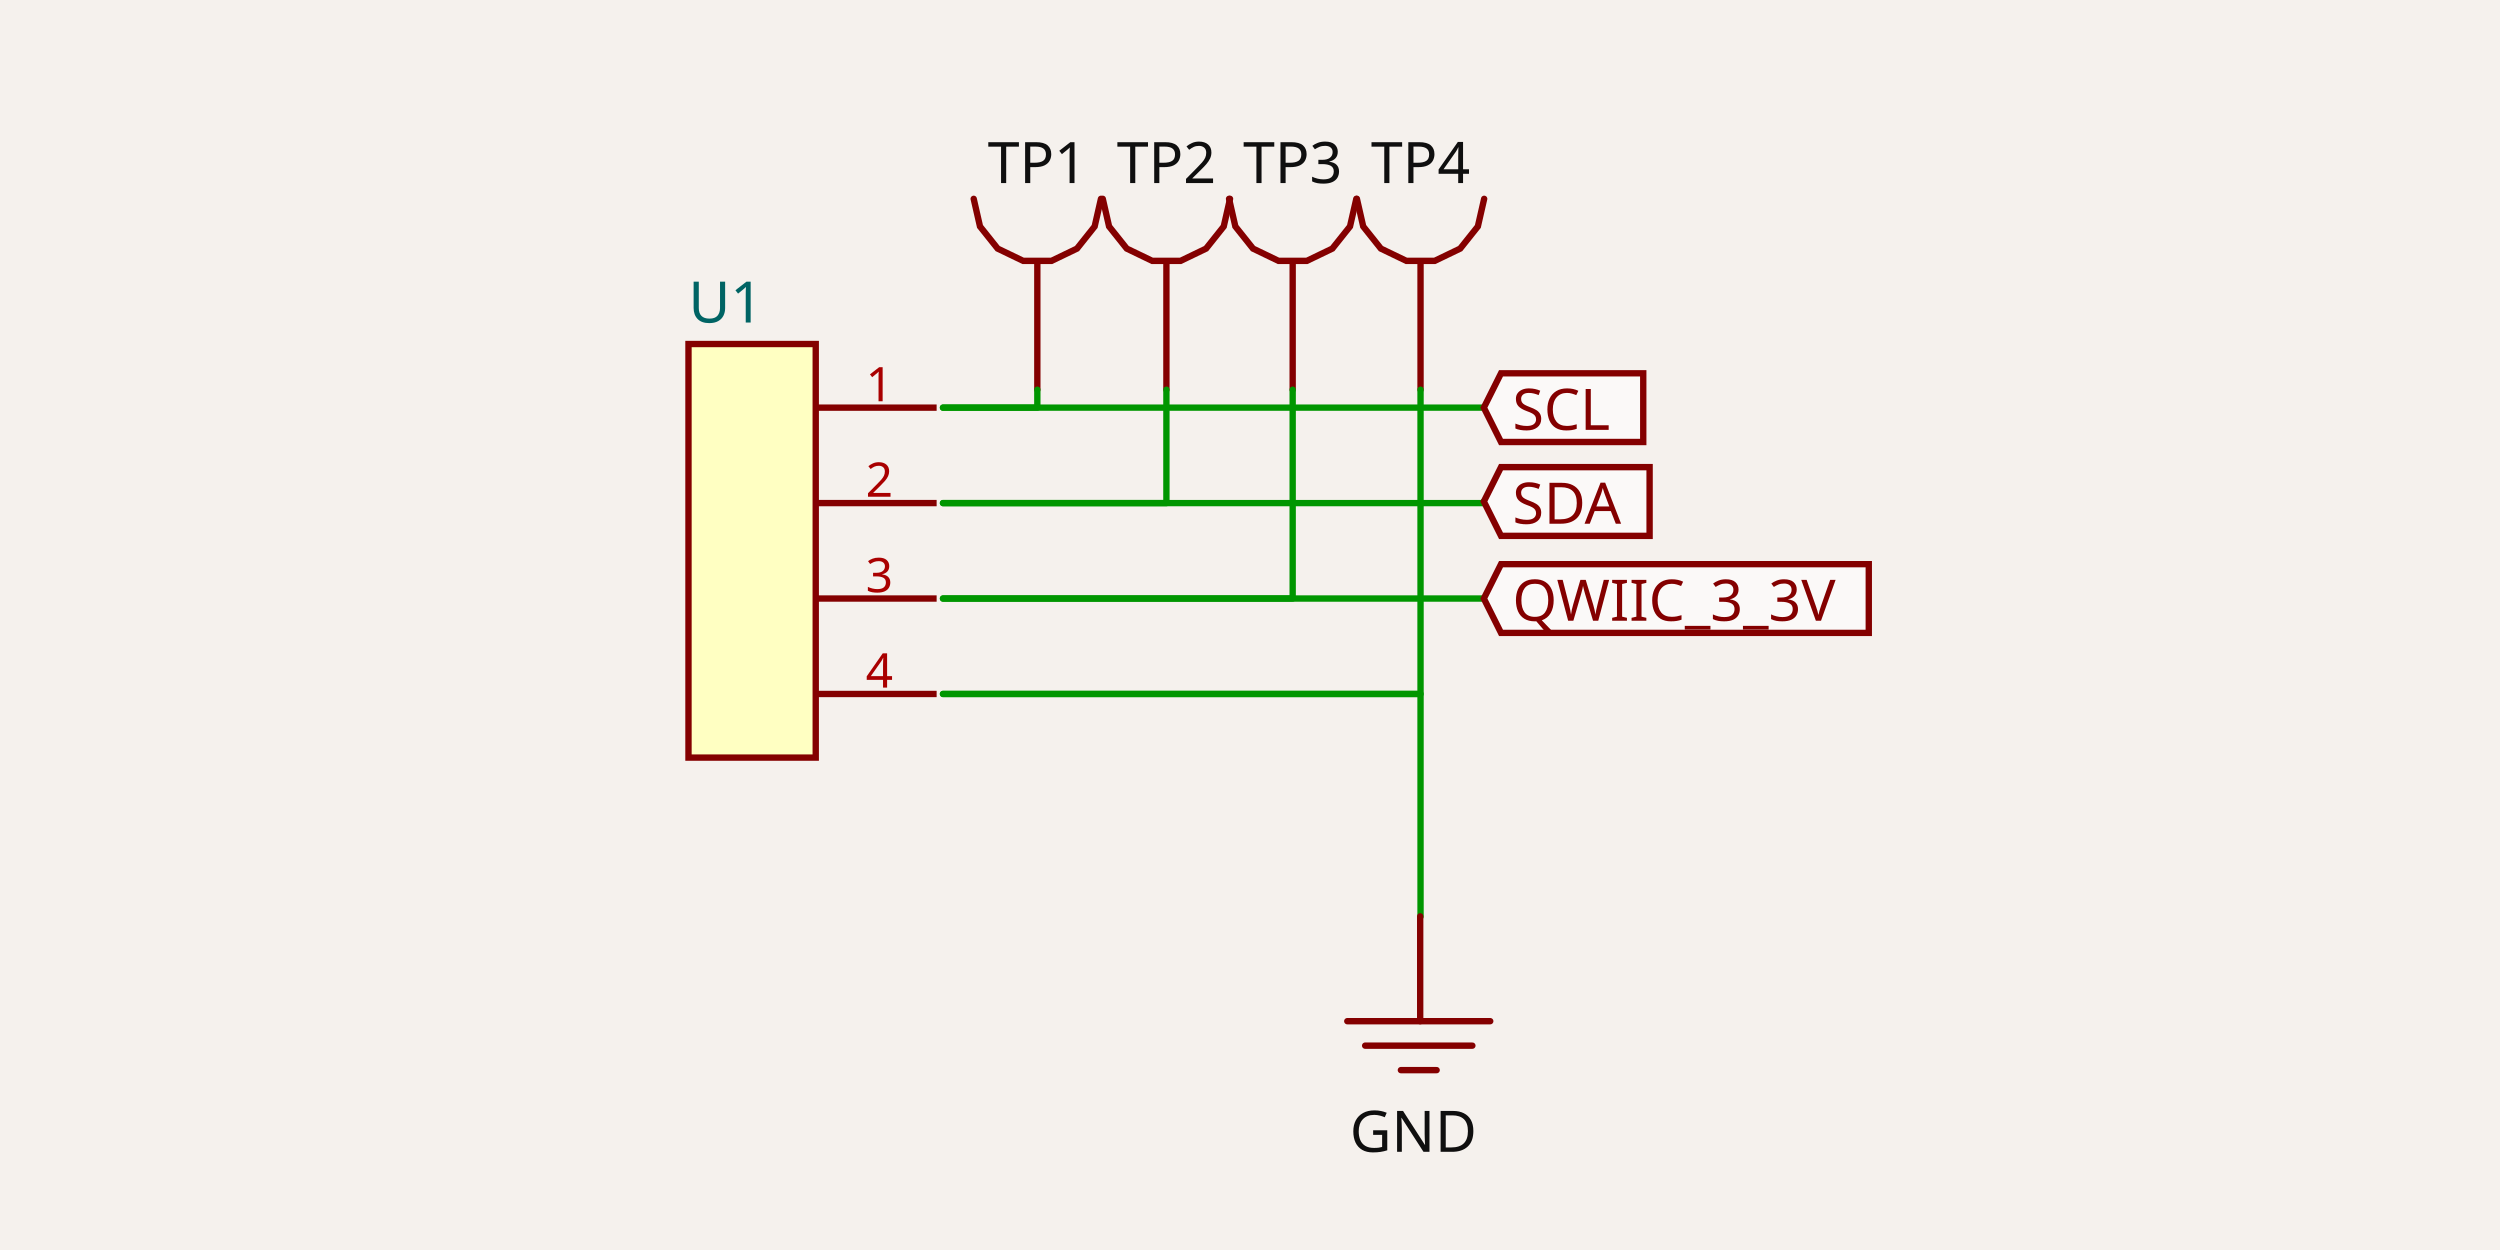
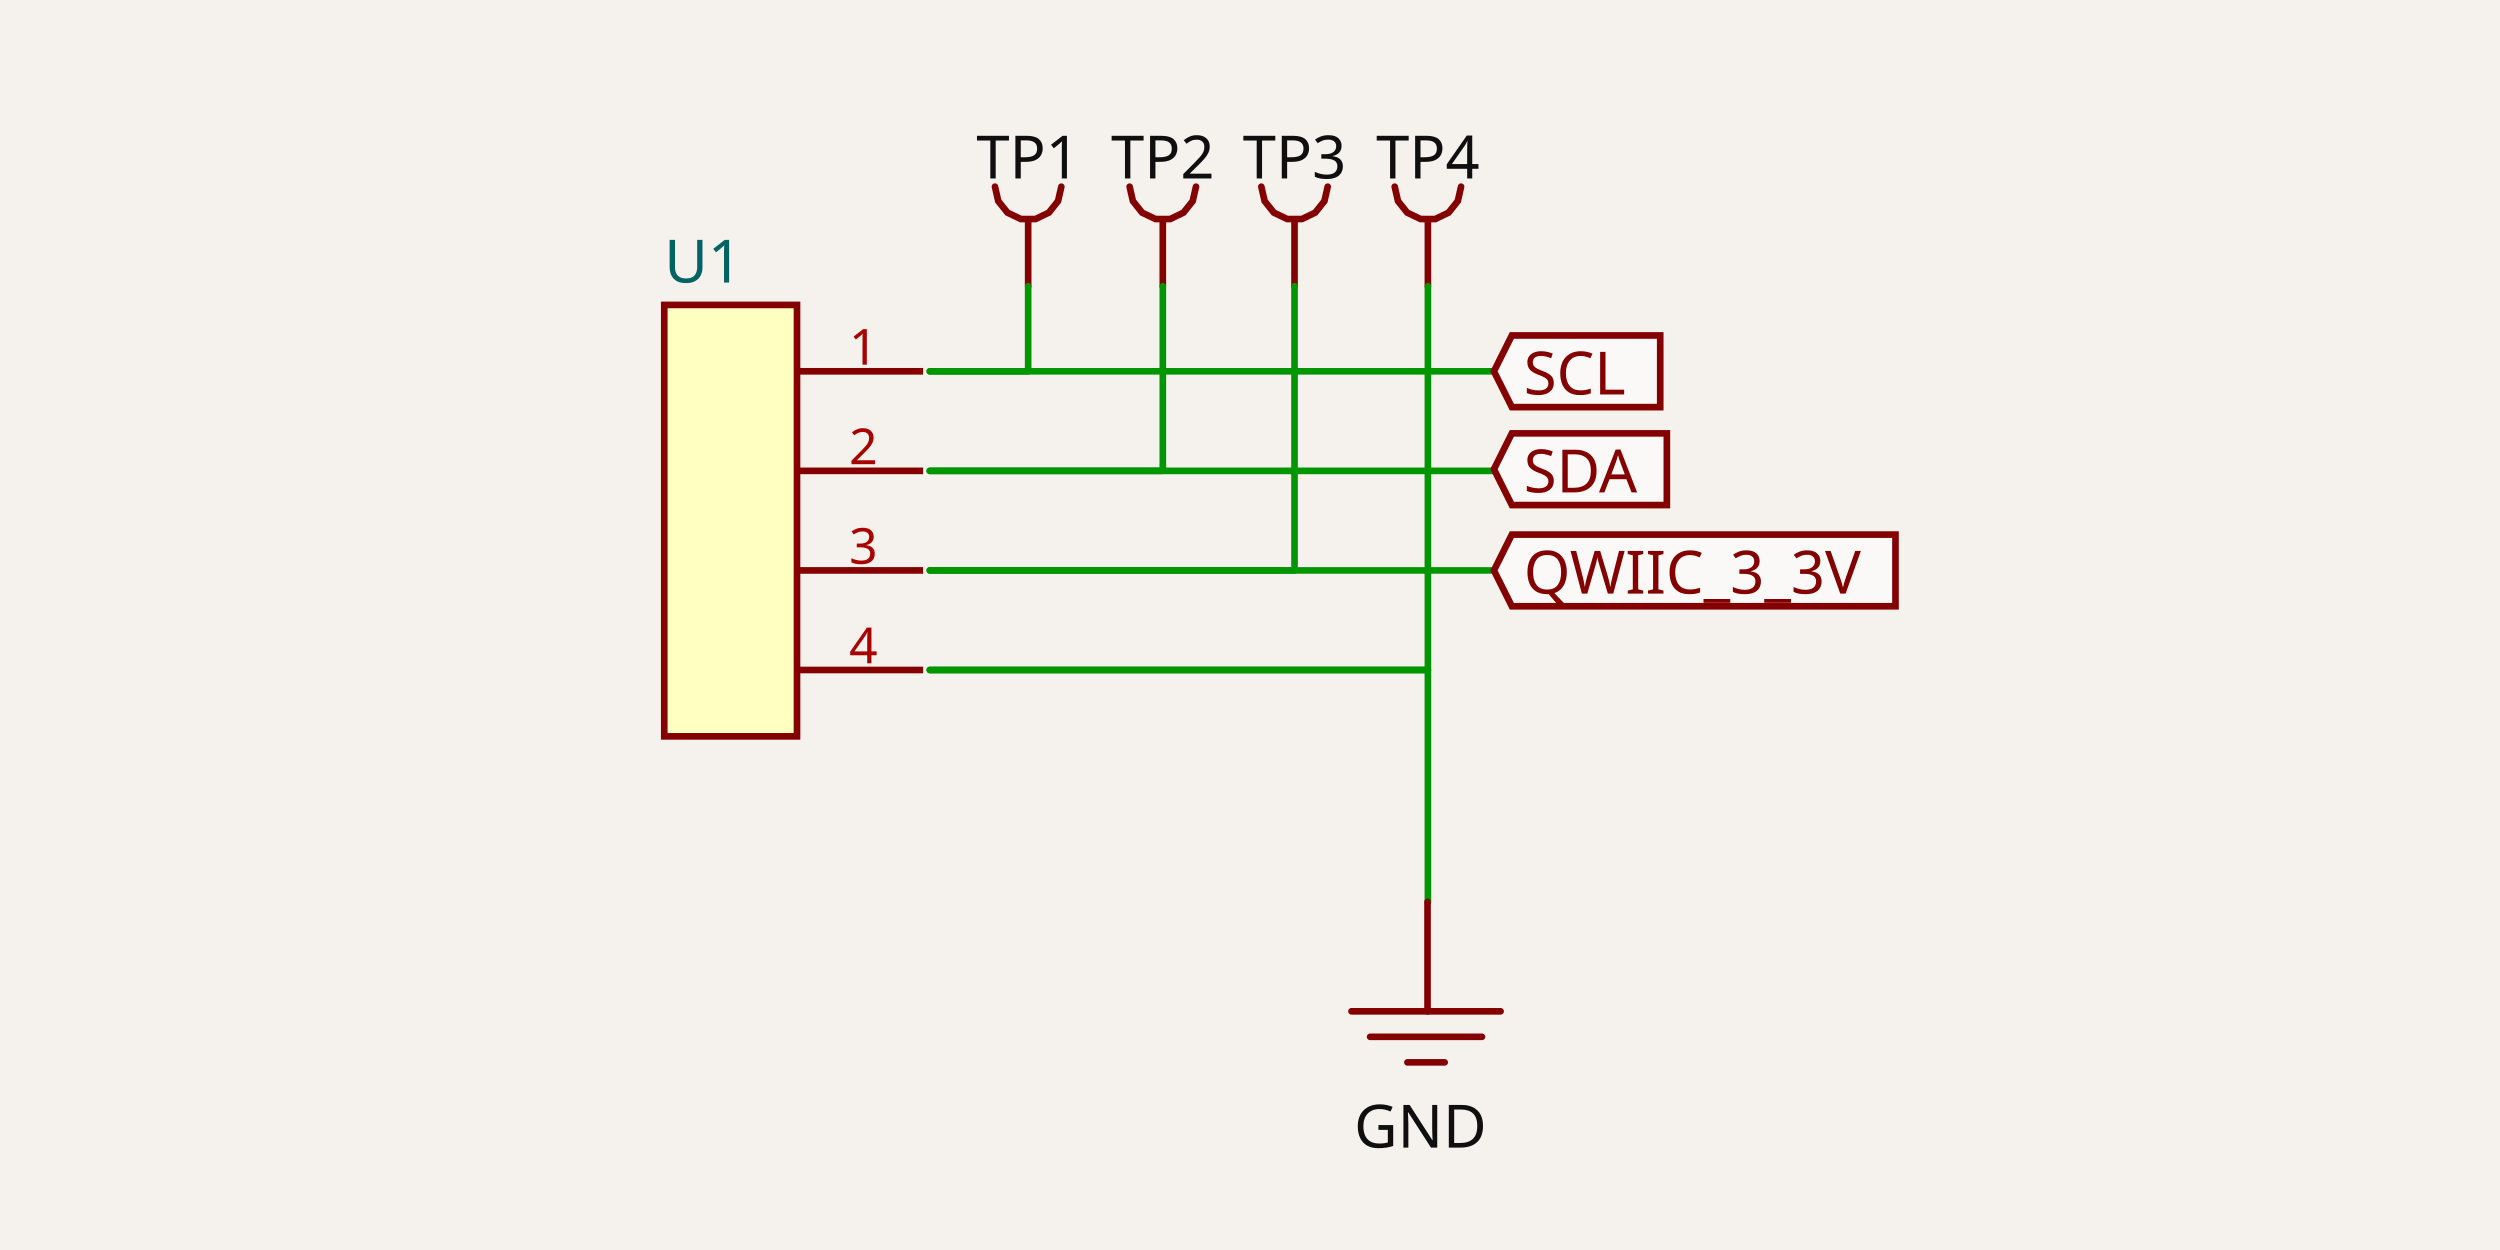
- <svg xmlns="http://www.w3.org/2000/svg" width="1200" height="600" style="background-color: rgb(245, 241, 237)" data-real-to-screen-transform="matrix(152.7079445064,0,0,-152.7079445064,361.0120668475,264.3886600934)" data-software-used-string="@tscircuit/core@0.0.532">
+ <svg xmlns="http://www.w3.org/2000/svg" width="1200" height="600" style="background-color: rgb(245, 241, 237)" data-real-to-screen-transform="matrix(159.2961798937,0,0,-159.2961798937,350.7014784663,249.9094755749)" data-software-used-string="@tscircuit/core@0.0.532">
  <style>
              .boundary { fill: rgb(245, 241, 237); }
              .schematic-boundary { fill: none; stroke: #fff; }
              .component { fill: none; stroke: rgb(132, 0, 0); }
              .chip { fill: rgb(255, 255, 194); stroke: rgb(132, 0, 0); }
              .component-pin { fill: none; stroke: rgb(132, 0, 0); }
              .trace:hover {
                filter: invert(1);
              }
              .trace:hover .trace-crossing-outline {
                opacity: 0;
              }
              .trace:hover .trace-junction {
                filter: invert(1);
              }
              .text { font-family: sans-serif; fill: rgb(0, 150, 0); }
              .pin-number { fill: rgb(169, 0, 0); }
              .port-label { fill: rgb(0, 100, 100); }
              .component-name { fill: rgb(0, 100, 100); }
            </style>
  <rect class="boundary" x="0" y="0" width="1200" height="600" />
  <g data-circuit-json-type="schematic_component" data-schematic-component-id="schematic_component_0">
-     <rect class="component chip" x="330.47" y="165.128" width="61.083" height="198.52" stroke-width="3.054px" fill="rgb(255, 255, 194)" stroke="rgb(132, 0, 0)" />
-     <rect class="component-overlay" x="330.47" y="165.128" width="61.083" height="198.52" fill="transparent" />
-     <text x="330.47" y="383.501" fill="#006464" text-anchor="start" dominant-baseline="middle" font-family="sans-serif" font-size="27.487px" transform="rotate(0, 330.4705, 383.5009)" />
-     <text x="330.47" y="145.276" fill="#006464" text-anchor="start" dominant-baseline="middle" font-family="sans-serif" font-size="27.487px" transform="rotate(0, 330.4705, 145.2765)">U1</text>
-     <line class="component-pin" x1="449.583" y1="195.67" x2="391.554" y2="195.67" stroke-width="3.054px" />
-     <text class="pin-number" x="422.095" y="192.616" style="font-family: sans-serif;" fill="rgb(169, 0, 0)" text-anchor="middle" dominant-baseline="auto" font-size="22.906px" transform="">1</text>
-     <line class="component-pin" x1="449.583" y1="241.482" x2="391.554" y2="241.482" stroke-width="3.054px" />
-     <text class="pin-number" x="422.095" y="238.428" style="font-family: sans-serif;" fill="rgb(169, 0, 0)" text-anchor="middle" dominant-baseline="auto" font-size="22.906px" transform="">2</text>
-     <line class="component-pin" x1="449.583" y1="287.295" x2="391.554" y2="287.295" stroke-width="3.054px" />
-     <text class="pin-number" x="422.095" y="284.241" style="font-family: sans-serif;" fill="rgb(169, 0, 0)" text-anchor="middle" dominant-baseline="auto" font-size="22.906px" transform="">3</text>
-     <line class="component-pin" x1="449.583" y1="333.107" x2="391.554" y2="333.107" stroke-width="3.054px" />
-     <text class="pin-number" x="422.095" y="330.053" style="font-family: sans-serif;" fill="rgb(169, 0, 0)" text-anchor="middle" dominant-baseline="auto" font-size="22.906px" transform="">4</text>
+     <rect class="component chip" x="318.842" y="146.367" width="63.718" height="207.085" stroke-width="3.186px" fill="rgb(255, 255, 194)" stroke="rgb(132, 0, 0)" />
+     <rect class="component-overlay" x="318.842" y="146.367" width="63.718" height="207.085" fill="transparent" />
+     <text x="318.842" y="374.16" fill="#006464" text-anchor="start" dominant-baseline="middle" font-family="sans-serif" font-size="28.673px" transform="rotate(0, 318.8422, 374.1605)" />
+     <text x="318.842" y="125.658" fill="#006464" text-anchor="start" dominant-baseline="middle" font-family="sans-serif" font-size="28.673px" transform="rotate(0, 318.8422, 125.6585)">U1</text>
+     <line class="component-pin" x1="443.093" y1="178.226" x2="382.561" y2="178.226" stroke-width="3.186px" />
+     <text class="pin-number" x="414.42" y="175.04" style="font-family: sans-serif;" fill="rgb(169, 0, 0)" text-anchor="middle" dominant-baseline="auto" font-size="23.894px" transform="">1</text>
+     <line class="component-pin" x1="443.093" y1="226.015" x2="382.561" y2="226.015" stroke-width="3.186px" />
+     <text class="pin-number" x="414.42" y="222.829" style="font-family: sans-serif;" fill="rgb(169, 0, 0)" text-anchor="middle" dominant-baseline="auto" font-size="23.894px" transform="">2</text>
+     <line class="component-pin" x1="443.093" y1="273.804" x2="382.561" y2="273.804" stroke-width="3.186px" />
+     <text class="pin-number" x="414.42" y="270.618" style="font-family: sans-serif;" fill="rgb(169, 0, 0)" text-anchor="middle" dominant-baseline="auto" font-size="23.894px" transform="">3</text>
+     <line class="component-pin" x1="443.093" y1="321.593" x2="382.561" y2="321.593" stroke-width="3.186px" />
+     <text class="pin-number" x="414.42" y="318.407" style="font-family: sans-serif;" fill="rgb(169, 0, 0)" text-anchor="middle" dominant-baseline="auto" font-size="23.894px" transform="">4</text>
  </g>
  <g data-circuit-json-type="schematic_component" data-schematic-component-id="schematic_component_1">
-     <rect class="component-overlay" x="467.376" y="95.442" width="61.083" height="91.625" fill="transparent" />
-     <path d="M 497.917 187.067 L 497.917 125.984" stroke="rgb(132, 0, 0)" fill="none" stroke-width="3.054px" stroke-linecap="round" />
-     <path d="M 467.376 95.442 L 470.4 108.694 L 478.875 119.321 L 491.121 125.218 L 504.714 125.218 L 516.96 119.321 L 525.434 108.694 L 528.459 95.442" stroke="rgb(132, 0, 0)" fill="none" stroke-width="3.054px" stroke-linecap="round" />
-     <text x="497.917" y="87.867" fill="rgb(15, 15, 15)" font-family="sans-serif" text-anchor="middle" dominant-baseline="auto" font-size="27.487px">TP1</text>
+     <rect class="component-overlay" x="477.584" y="89.604" width="31.859" height="47.789" fill="transparent" />
+     <path d="M 493.513 137.393 L 493.513 105.534" stroke="rgb(132, 0, 0)" fill="none" stroke-width="3.186px" stroke-linecap="round" />
+     <path d="M 477.584 89.604 L 479.161 96.516 L 483.581 102.058 L 489.969 105.134 L 497.058 105.134 L 503.445 102.058 L 507.865 96.516 L 509.443 89.604" stroke="rgb(132, 0, 0)" fill="none" stroke-width="3.186px" stroke-linecap="round" />
+     <text x="493.513" y="85.652" fill="rgb(15, 15, 15)" font-family="sans-serif" text-anchor="middle" dominant-baseline="auto" font-size="28.673px">TP1</text>
  </g>
  <g data-circuit-json-type="schematic_component" data-schematic-component-id="schematic_component_2">
-     <rect class="component-overlay" x="529.334" y="95.442" width="61.083" height="91.625" fill="transparent" />
-     <path d="M 559.875 187.067 L 559.875 125.984" stroke="rgb(132, 0, 0)" fill="none" stroke-width="3.054px" stroke-linecap="round" />
-     <path d="M 529.334 95.442 L 532.358 108.694 L 540.833 119.321 L 553.079 125.218 L 566.671 125.218 L 578.918 119.321 L 587.392 108.694 L 590.417 95.442" stroke="rgb(132, 0, 0)" fill="none" stroke-width="3.054px" stroke-linecap="round" />
-     <text x="559.875" y="87.867" fill="rgb(15, 15, 15)" font-family="sans-serif" text-anchor="middle" dominant-baseline="auto" font-size="27.487px">TP2</text>
+     <rect class="component-overlay" x="542.214" y="89.604" width="31.859" height="47.789" fill="transparent" />
+     <path d="M 558.144 137.393 L 558.144 105.534" stroke="rgb(132, 0, 0)" fill="none" stroke-width="3.186px" stroke-linecap="round" />
+     <path d="M 542.214 89.604 L 543.792 96.516 L 548.212 102.058 L 554.599 105.134 L 561.689 105.134 L 568.076 102.058 L 572.496 96.516 L 574.074 89.604" stroke="rgb(132, 0, 0)" fill="none" stroke-width="3.186px" stroke-linecap="round" />
+     <text x="558.144" y="85.652" fill="rgb(15, 15, 15)" font-family="sans-serif" text-anchor="middle" dominant-baseline="auto" font-size="28.673px">TP2</text>
  </g>
  <g data-circuit-json-type="schematic_component" data-schematic-component-id="schematic_component_3">
-     <rect class="component-overlay" x="589.944" y="95.442" width="61.083" height="91.625" fill="transparent" />
-     <path d="M 620.485 187.067 L 620.485 125.984" stroke="rgb(132, 0, 0)" fill="none" stroke-width="3.054px" stroke-linecap="round" />
-     <path d="M 589.944 95.442 L 592.968 108.694 L 601.443 119.321 L 613.689 125.218 L 627.281 125.218 L 639.527 119.321 L 648.002 108.694 L 651.027 95.442" stroke="rgb(132, 0, 0)" fill="none" stroke-width="3.054px" stroke-linecap="round" />
-     <text x="620.485" y="87.867" fill="rgb(15, 15, 15)" font-family="sans-serif" text-anchor="middle" dominant-baseline="auto" font-size="27.487px">TP3</text>
+     <rect class="component-overlay" x="605.439" y="89.604" width="31.859" height="47.789" fill="transparent" />
+     <path d="M 621.369 137.393 L 621.369 105.534" stroke="rgb(132, 0, 0)" fill="none" stroke-width="3.186px" stroke-linecap="round" />
+     <path d="M 605.439 89.604 L 607.017 96.516 L 611.437 102.058 L 617.824 105.134 L 624.914 105.134 L 631.301 102.058 L 635.721 96.516 L 637.299 89.604" stroke="rgb(132, 0, 0)" fill="none" stroke-width="3.186px" stroke-linecap="round" />
+     <text x="621.369" y="85.652" fill="rgb(15, 15, 15)" font-family="sans-serif" text-anchor="middle" dominant-baseline="auto" font-size="28.673px">TP3</text>
  </g>
  <g data-circuit-json-type="schematic_component" data-schematic-component-id="schematic_component_4">
-     <rect class="component-overlay" x="651.315" y="95.442" width="61.083" height="91.625" fill="transparent" />
-     <path d="M 681.856 187.067 L 681.856 125.984" stroke="rgb(132, 0, 0)" fill="none" stroke-width="3.054px" stroke-linecap="round" />
-     <path d="M 651.315 95.442 L 654.339 108.694 L 662.814 119.321 L 675.06 125.218 L 688.652 125.218 L 700.899 119.321 L 709.373 108.694 L 712.398 95.442" stroke="rgb(132, 0, 0)" fill="none" stroke-width="3.054px" stroke-linecap="round" />
-     <text x="681.856" y="87.867" fill="rgb(15, 15, 15)" font-family="sans-serif" text-anchor="middle" dominant-baseline="auto" font-size="27.487px">TP4</text>
+     <rect class="component-overlay" x="669.458" y="89.604" width="31.859" height="47.789" fill="transparent" />
+     <path d="M 685.388 137.393 L 685.388 105.534" stroke="rgb(132, 0, 0)" fill="none" stroke-width="3.186px" stroke-linecap="round" />
+     <path d="M 669.458 89.604 L 671.036 96.516 L 675.456 102.058 L 681.843 105.134 L 688.932 105.134 L 695.32 102.058 L 699.74 96.516 L 701.317 89.604" stroke="rgb(132, 0, 0)" fill="none" stroke-width="3.186px" stroke-linecap="round" />
+     <text x="685.388" y="85.652" fill="rgb(15, 15, 15)" font-family="sans-serif" text-anchor="middle" dominant-baseline="auto" font-size="28.673px">TP4</text>
  </g>
  <g class="trace" data-circuit-json-type="schematic_trace" data-schematic-trace-id="schematic_trace_0">
-     <path d="M 452.637 195.67 L 497.917 195.67 L 497.917 187.067" class="trace-invisible-hover-outline" stroke="rgb(0, 150, 0)" fill="none" stroke-width="24.433px" stroke-linecap="round" opacity="0" stroke-linejoin="round" />
-     <path d="M 452.637 195.67 L 497.917 195.67 L 497.917 187.067" stroke="rgb(0, 150, 0)" fill="none" stroke-width="3.054px" stroke-linecap="round" stroke-linejoin="round" />
+     <path d="M 446.279 178.226 L 493.513 178.226 L 493.513 137.393" class="trace-invisible-hover-outline" stroke="rgb(0, 150, 0)" fill="none" stroke-width="25.487px" stroke-linecap="round" opacity="0" stroke-linejoin="round" />
+     <path d="M 446.279 178.226 L 493.513 178.226 L 493.513 137.393" stroke="rgb(0, 150, 0)" fill="none" stroke-width="3.186px" stroke-linecap="round" stroke-linejoin="round" />
  </g>
  <g class="trace" data-circuit-json-type="schematic_trace" data-schematic-trace-id="schematic_trace_1">
-     <path d="M 452.637 241.482 L 559.875 241.482 L 559.875 187.067" class="trace-invisible-hover-outline" stroke="rgb(0, 150, 0)" fill="none" stroke-width="24.433px" stroke-linecap="round" opacity="0" stroke-linejoin="round" />
-     <path d="M 452.637 241.482 L 559.875 241.482 L 559.875 187.067" stroke="rgb(0, 150, 0)" fill="none" stroke-width="3.054px" stroke-linecap="round" stroke-linejoin="round" />
+     <path d="M 446.279 226.015 L 558.144 226.015 L 558.144 137.393" class="trace-invisible-hover-outline" stroke="rgb(0, 150, 0)" fill="none" stroke-width="25.487px" stroke-linecap="round" opacity="0" stroke-linejoin="round" />
+     <path d="M 446.279 226.015 L 558.144 226.015 L 558.144 137.393" stroke="rgb(0, 150, 0)" fill="none" stroke-width="3.186px" stroke-linecap="round" stroke-linejoin="round" />
  </g>
  <g class="trace" data-circuit-json-type="schematic_trace" data-schematic-trace-id="schematic_trace_2">
-     <path d="M 452.637 287.295 L 620.485 287.295 L 620.485 187.067" class="trace-invisible-hover-outline" stroke="rgb(0, 150, 0)" fill="none" stroke-width="24.433px" stroke-linecap="round" opacity="0" stroke-linejoin="round" />
-     <path d="M 452.637 287.295 L 620.485 287.295 L 620.485 187.067" stroke="rgb(0, 150, 0)" fill="none" stroke-width="3.054px" stroke-linecap="round" stroke-linejoin="round" />
+     <path d="M 446.279 273.804 L 621.369 273.804 L 621.369 137.393" class="trace-invisible-hover-outline" stroke="rgb(0, 150, 0)" fill="none" stroke-width="25.487px" stroke-linecap="round" opacity="0" stroke-linejoin="round" />
+     <path d="M 446.279 273.804 L 621.369 273.804 L 621.369 137.393" stroke="rgb(0, 150, 0)" fill="none" stroke-width="3.186px" stroke-linecap="round" stroke-linejoin="round" />
  </g>
  <g class="trace" data-circuit-json-type="schematic_trace" data-schematic-trace-id="schematic_trace_3">
-     <path d="M 452.637 333.107 L 681.856 333.107 L 681.856 187.067" class="trace-invisible-hover-outline" stroke="rgb(0, 150, 0)" fill="none" stroke-width="24.433px" stroke-linecap="round" opacity="0" stroke-linejoin="round" />
-     <path d="M 452.637 333.107 L 681.856 333.107 L 681.856 187.067" stroke="rgb(0, 150, 0)" fill="none" stroke-width="3.054px" stroke-linecap="round" stroke-linejoin="round" />
+     <path d="M 446.279 321.593 L 685.388 321.593 L 685.388 137.393" class="trace-invisible-hover-outline" stroke="rgb(0, 150, 0)" fill="none" stroke-width="25.487px" stroke-linecap="round" opacity="0" stroke-linejoin="round" />
+     <path d="M 446.279 321.593 L 685.388 321.593 L 685.388 137.393" stroke="rgb(0, 150, 0)" fill="none" stroke-width="3.186px" stroke-linecap="round" stroke-linejoin="round" />
  </g>
  <g class="trace" data-circuit-json-type="schematic_trace" data-schematic-trace-id="schematic_trace_4">
-     <path d="M 452.637 333.107 L 681.856 333.107 L 681.856 440.003" class="trace-invisible-hover-outline" stroke="rgb(0, 150, 0)" fill="none" stroke-width="24.433px" stroke-linecap="round" opacity="0" stroke-linejoin="round" />
-     <path d="M 452.637 333.107 L 681.856 333.107 L 681.856 440.003" stroke="rgb(0, 150, 0)" fill="none" stroke-width="3.054px" stroke-linecap="round" stroke-linejoin="round" />
+     <path d="M 446.279 321.593 L 685.388 321.593 L 685.388 433.1" class="trace-invisible-hover-outline" stroke="rgb(0, 150, 0)" fill="none" stroke-width="25.487px" stroke-linecap="round" opacity="0" stroke-linejoin="round" />
+     <path d="M 446.279 321.593 L 685.388 321.593 L 685.388 433.1" stroke="rgb(0, 150, 0)" fill="none" stroke-width="3.186px" stroke-linecap="round" stroke-linejoin="round" />
  </g>
  <g class="trace" data-circuit-json-type="schematic_trace" data-schematic-trace-id="schematic_trace_5">
-     <path d="M 452.637 195.67 L 712.24 195.67" class="trace-invisible-hover-outline" stroke="rgb(0, 150, 0)" fill="none" stroke-width="24.433px" stroke-linecap="round" opacity="0" stroke-linejoin="round" />
-     <path d="M 452.637 195.67 L 712.24 195.67" stroke="rgb(0, 150, 0)" fill="none" stroke-width="3.054px" stroke-linecap="round" stroke-linejoin="round" />
+     <path d="M 446.279 178.226 L 717.083 178.226" class="trace-invisible-hover-outline" stroke="rgb(0, 150, 0)" fill="none" stroke-width="25.487px" stroke-linecap="round" opacity="0" stroke-linejoin="round" />
+     <path d="M 446.279 178.226 L 717.083 178.226" stroke="rgb(0, 150, 0)" fill="none" stroke-width="3.186px" stroke-linecap="round" stroke-linejoin="round" />
  </g>
  <g class="trace" data-circuit-json-type="schematic_trace" data-schematic-trace-id="schematic_trace_6">
-     <path d="M 452.637 241.482 L 712.24 241.482 L 712.24 240.719" class="trace-invisible-hover-outline" stroke="rgb(0, 150, 0)" fill="none" stroke-width="24.433px" stroke-linecap="round" opacity="0" stroke-linejoin="round" />
-     <path d="M 452.637 241.482 L 712.24 241.482 L 712.24 240.719" stroke="rgb(0, 150, 0)" fill="none" stroke-width="3.054px" stroke-linecap="round" stroke-linejoin="round" />
+     <path d="M 446.279 226.015 L 717.083 226.015 L 717.083 225.219" class="trace-invisible-hover-outline" stroke="rgb(0, 150, 0)" fill="none" stroke-width="25.487px" stroke-linecap="round" opacity="0" stroke-linejoin="round" />
+     <path d="M 446.279 226.015 L 717.083 226.015 L 717.083 225.219" stroke="rgb(0, 150, 0)" fill="none" stroke-width="3.186px" stroke-linecap="round" stroke-linejoin="round" />
  </g>
  <g class="trace" data-circuit-json-type="schematic_trace" data-schematic-trace-id="schematic_trace_7">
-     <path d="M 452.637 287.295 L 712.24 287.295 L 712.24 287.295" class="trace-invisible-hover-outline" stroke="rgb(0, 150, 0)" fill="none" stroke-width="24.433px" stroke-linecap="round" opacity="0" stroke-linejoin="round" />
-     <path d="M 452.637 287.295 L 712.24 287.295 L 712.24 287.295" stroke="rgb(0, 150, 0)" fill="none" stroke-width="3.054px" stroke-linecap="round" stroke-linejoin="round" />
+     <path d="M 446.279 273.804 L 717.083 273.804 L 717.083 273.804" class="trace-invisible-hover-outline" stroke="rgb(0, 150, 0)" fill="none" stroke-width="25.487px" stroke-linecap="round" opacity="0" stroke-linejoin="round" />
+     <path d="M 446.279 273.804 L 717.083 273.804 L 717.083 273.804" stroke="rgb(0, 150, 0)" fill="none" stroke-width="3.186px" stroke-linecap="round" stroke-linejoin="round" />
  </g>
-   <rect class="component-overlay" x="646.697" y="439.837" width="68.615" height="73.824" fill="transparent" />
-   <path d="M 681.69 439.837 L 681.69 490.175" stroke="rgb(132, 0, 0)" fill="none" stroke-width="3.054px" stroke-linecap="round" />
-   <path d="M 646.697 490.17 L 715.312 490.17" stroke="rgb(132, 0, 0)" fill="none" stroke-width="3.054px" stroke-linecap="round" />
-   <path d="M 655.274 501.915 L 706.735 501.915" stroke="rgb(132, 0, 0)" fill="none" stroke-width="3.054px" stroke-linecap="round" />
-   <path d="M 672.427 513.661 L 689.581 513.661" stroke="rgb(132, 0, 0)" fill="none" stroke-width="3.054px" stroke-linecap="round" />
-   <text x="678.402" y="531.548" fill="rgb(15, 15, 15)" font-family="sans-serif" text-anchor="middle" dominant-baseline="hanging" font-size="27.487px">GND</text>
-   <path class="net-label" d="     M 712.24,195.67     L 720.487,179.178     L 788.757,179.178     L 788.757,212.163     L 720.487,212.163     Z   " fill="rgba(255, 255, 255, 0.6)" stroke="rgb(132, 0, 0)" stroke-width="3.054px" />
-   <text class="net-label-text" x="725.984" y="195.67" fill="rgb(132, 0, 0)" text-anchor="start" dominant-baseline="central" font-family="sans-serif" font-variant-numeric="tabular-nums" font-size="27.487px" transform="">SCL</text>
-   <path class="net-label" d="     M 712.24,240.719     L 720.487,224.226     L 791.811,224.226     L 791.811,257.211     L 720.487,257.211     Z   " fill="rgba(255, 255, 255, 0.6)" stroke="rgb(132, 0, 0)" stroke-width="3.054px" />
-   <text class="net-label-text" x="725.984" y="240.719" fill="rgb(132, 0, 0)" text-anchor="start" dominant-baseline="central" font-family="sans-serif" font-variant-numeric="tabular-nums" font-size="27.487px" transform="">SDA</text>
-   <path class="net-label" d="     M 712.24,287.295     L 720.487,270.802     L 897.017,270.802     L 897.017,303.787     L 720.487,303.787     Z   " fill="rgba(255, 255, 255, 0.6)" stroke="rgb(132, 0, 0)" stroke-width="3.054px" />
-   <text class="net-label-text" x="725.984" y="287.295" fill="rgb(132, 0, 0)" text-anchor="start" dominant-baseline="central" font-family="sans-serif" font-variant-numeric="tabular-nums" font-size="27.487px" transform="">QWIIC_3_3V</text>
+   <rect class="component-overlay" x="648.711" y="432.927" width="71.575" height="77.008" fill="transparent" />
+   <path d="M 685.215 432.927 L 685.215 485.437" stroke="rgb(132, 0, 0)" fill="none" stroke-width="3.186px" stroke-linecap="round" />
+   <path d="M 648.711 485.432 L 720.287 485.432" stroke="rgb(132, 0, 0)" fill="none" stroke-width="3.186px" stroke-linecap="round" />
+   <path d="M 657.658 497.684 L 711.34 497.684" stroke="rgb(132, 0, 0)" fill="none" stroke-width="3.186px" stroke-linecap="round" />
+   <path d="M 675.552 509.936 L 693.446 509.936" stroke="rgb(132, 0, 0)" fill="none" stroke-width="3.186px" stroke-linecap="round" />
+   <text x="681.784" y="528.594" fill="rgb(15, 15, 15)" font-family="sans-serif" text-anchor="middle" dominant-baseline="hanging" font-size="28.673px">GND</text>
+   <path class="net-label" d="     M 717.083,178.226     L 725.685,161.022     L 796.901,161.022     L 796.901,195.43     L 725.685,195.43     Z   " fill="rgba(255, 255, 255, 0.6)" stroke="rgb(132, 0, 0)" stroke-width="3.186px" />
+   <text class="net-label-text" x="731.419" y="178.226" fill="rgb(132, 0, 0)" text-anchor="start" dominant-baseline="central" font-family="sans-serif" font-variant-numeric="tabular-nums" font-size="28.673px" transform="">SCL</text>
+   <path class="net-label" d="     M 717.083,225.219     L 725.685,208.015     L 800.087,208.015     L 800.087,242.423     L 725.685,242.423     Z   " fill="rgba(255, 255, 255, 0.6)" stroke="rgb(132, 0, 0)" stroke-width="3.186px" />
+   <text class="net-label-text" x="731.419" y="225.219" fill="rgb(132, 0, 0)" text-anchor="start" dominant-baseline="central" font-family="sans-serif" font-variant-numeric="tabular-nums" font-size="28.673px" transform="">SDA</text>
+   <path class="net-label" d="     M 717.083,273.804     L 725.685,256.6     L 909.831,256.6     L 909.831,291.008     L 725.685,291.008     Z   " fill="rgba(255, 255, 255, 0.6)" stroke="rgb(132, 0, 0)" stroke-width="3.186px" />
+   <text class="net-label-text" x="731.419" y="273.804" fill="rgb(132, 0, 0)" text-anchor="start" dominant-baseline="central" font-family="sans-serif" font-variant-numeric="tabular-nums" font-size="28.673px" transform="">QWIIC_3_3V</text>
</svg>
